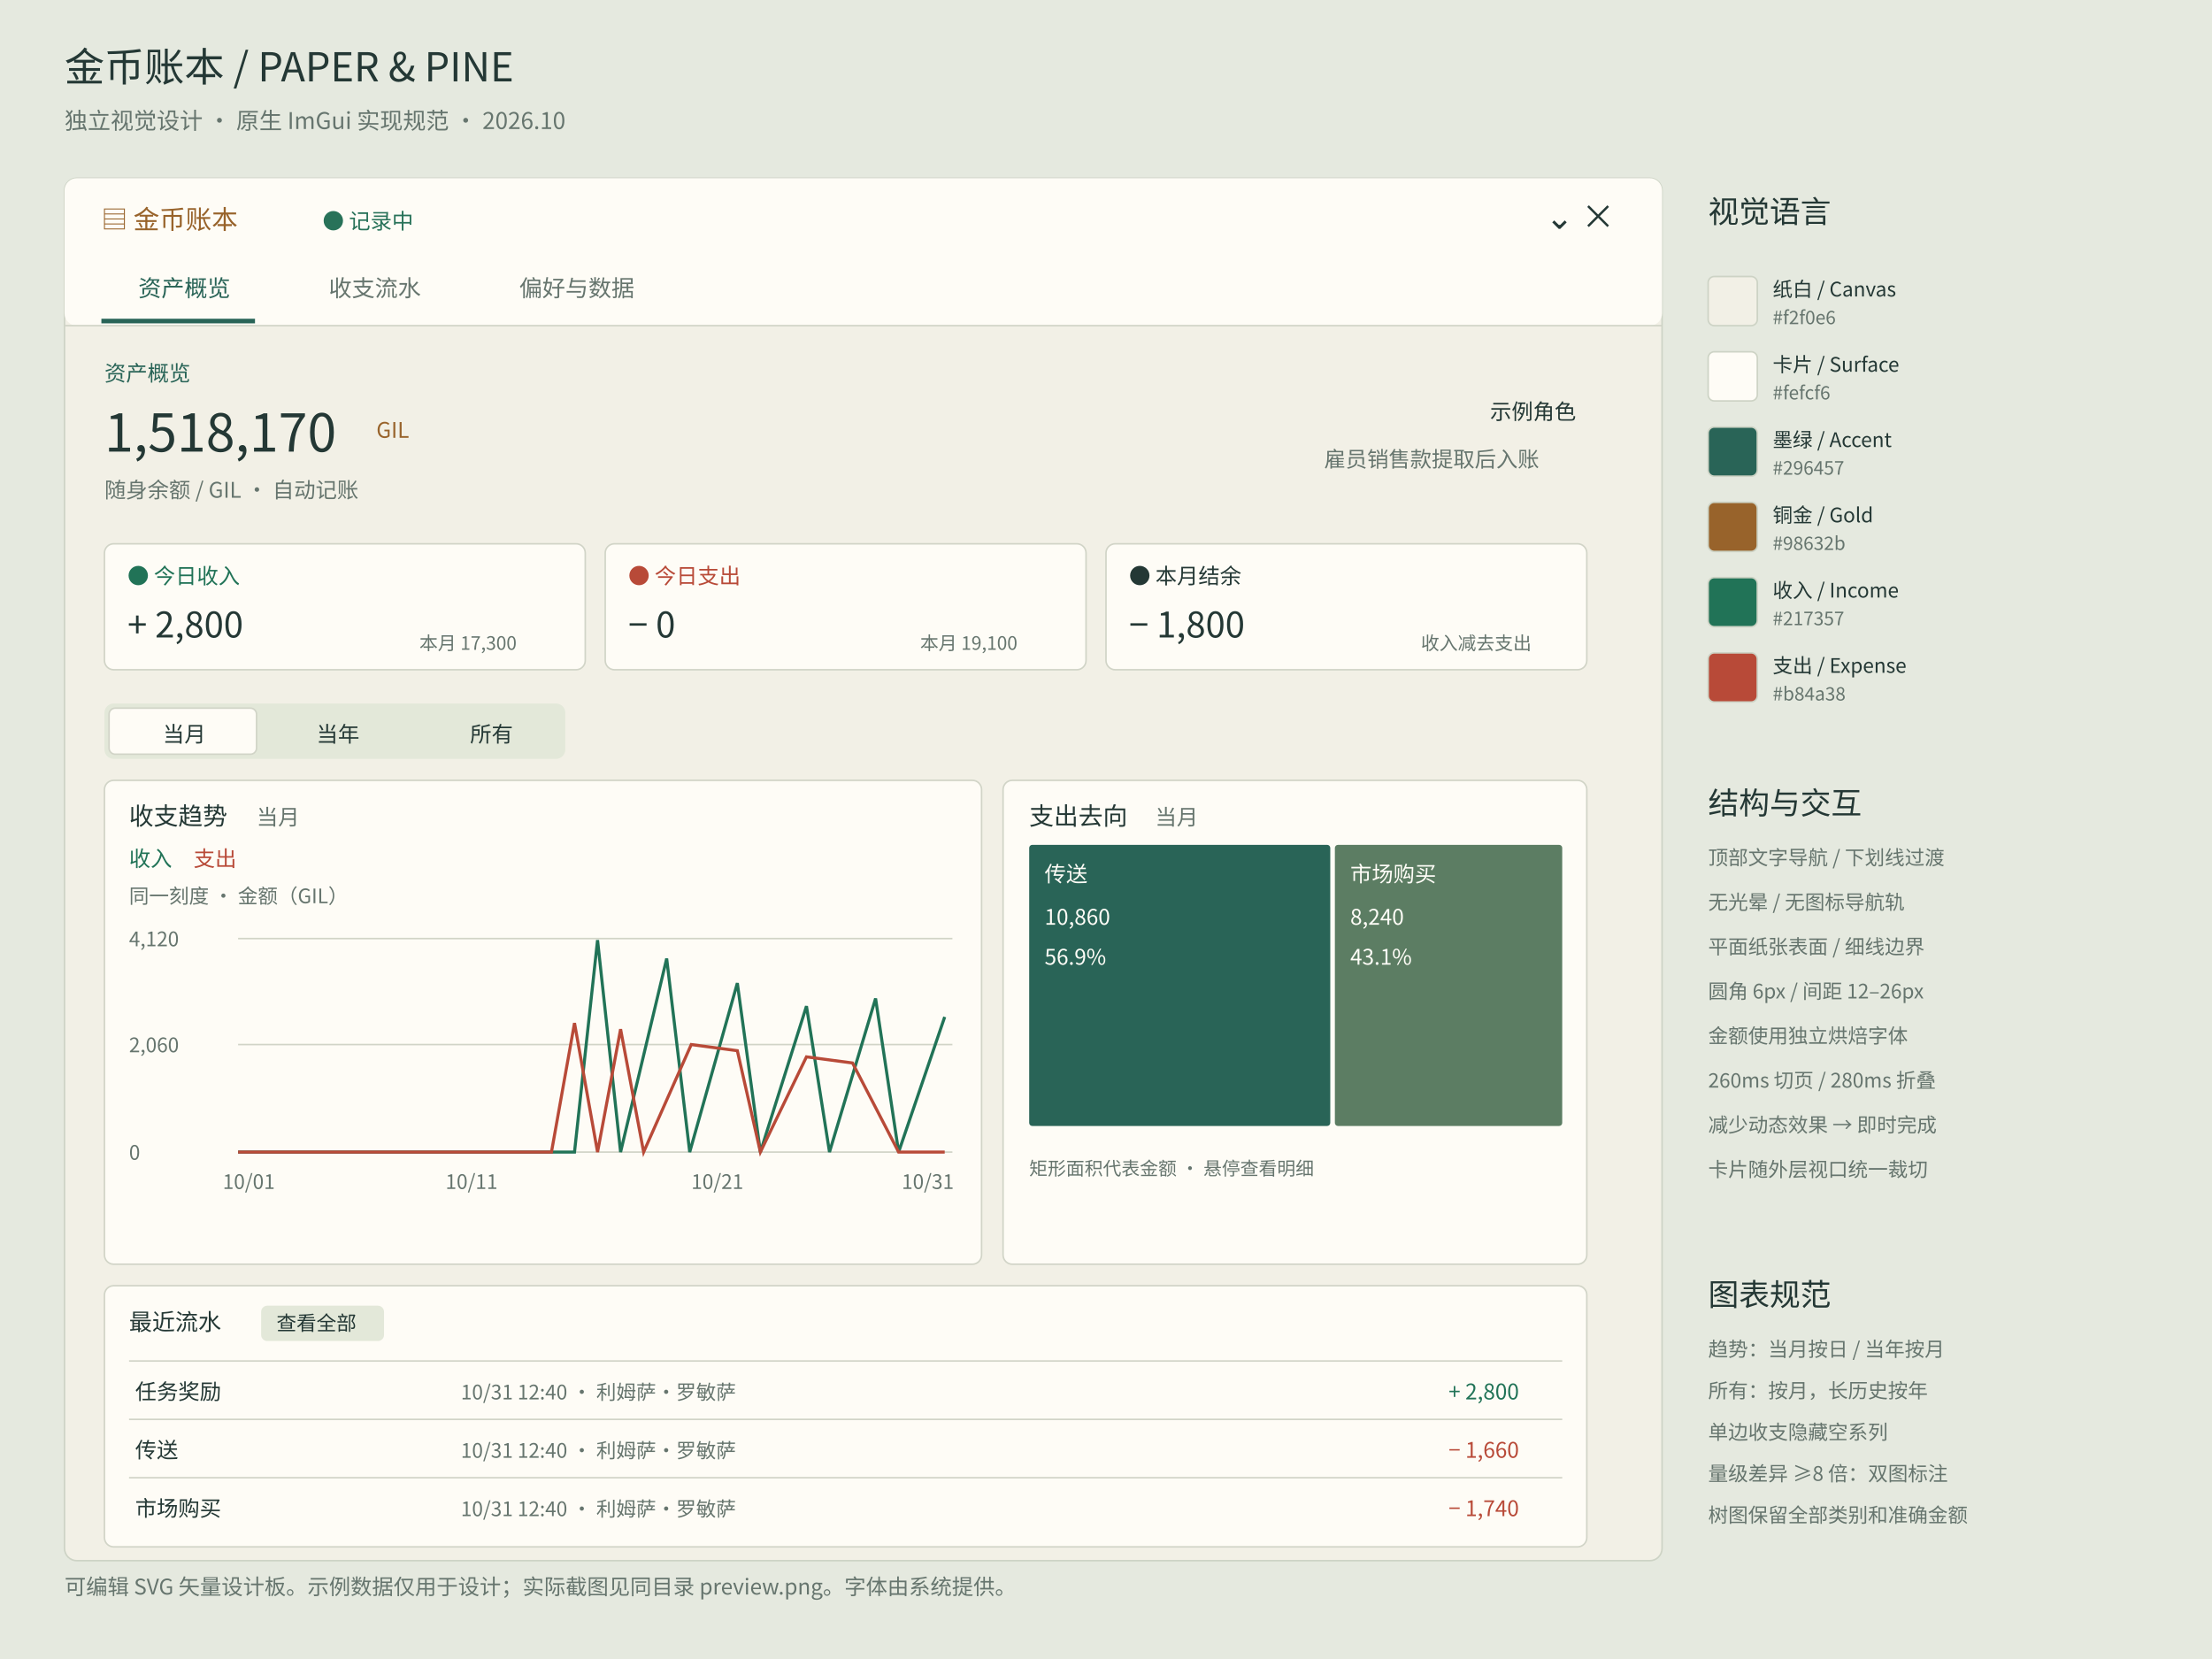
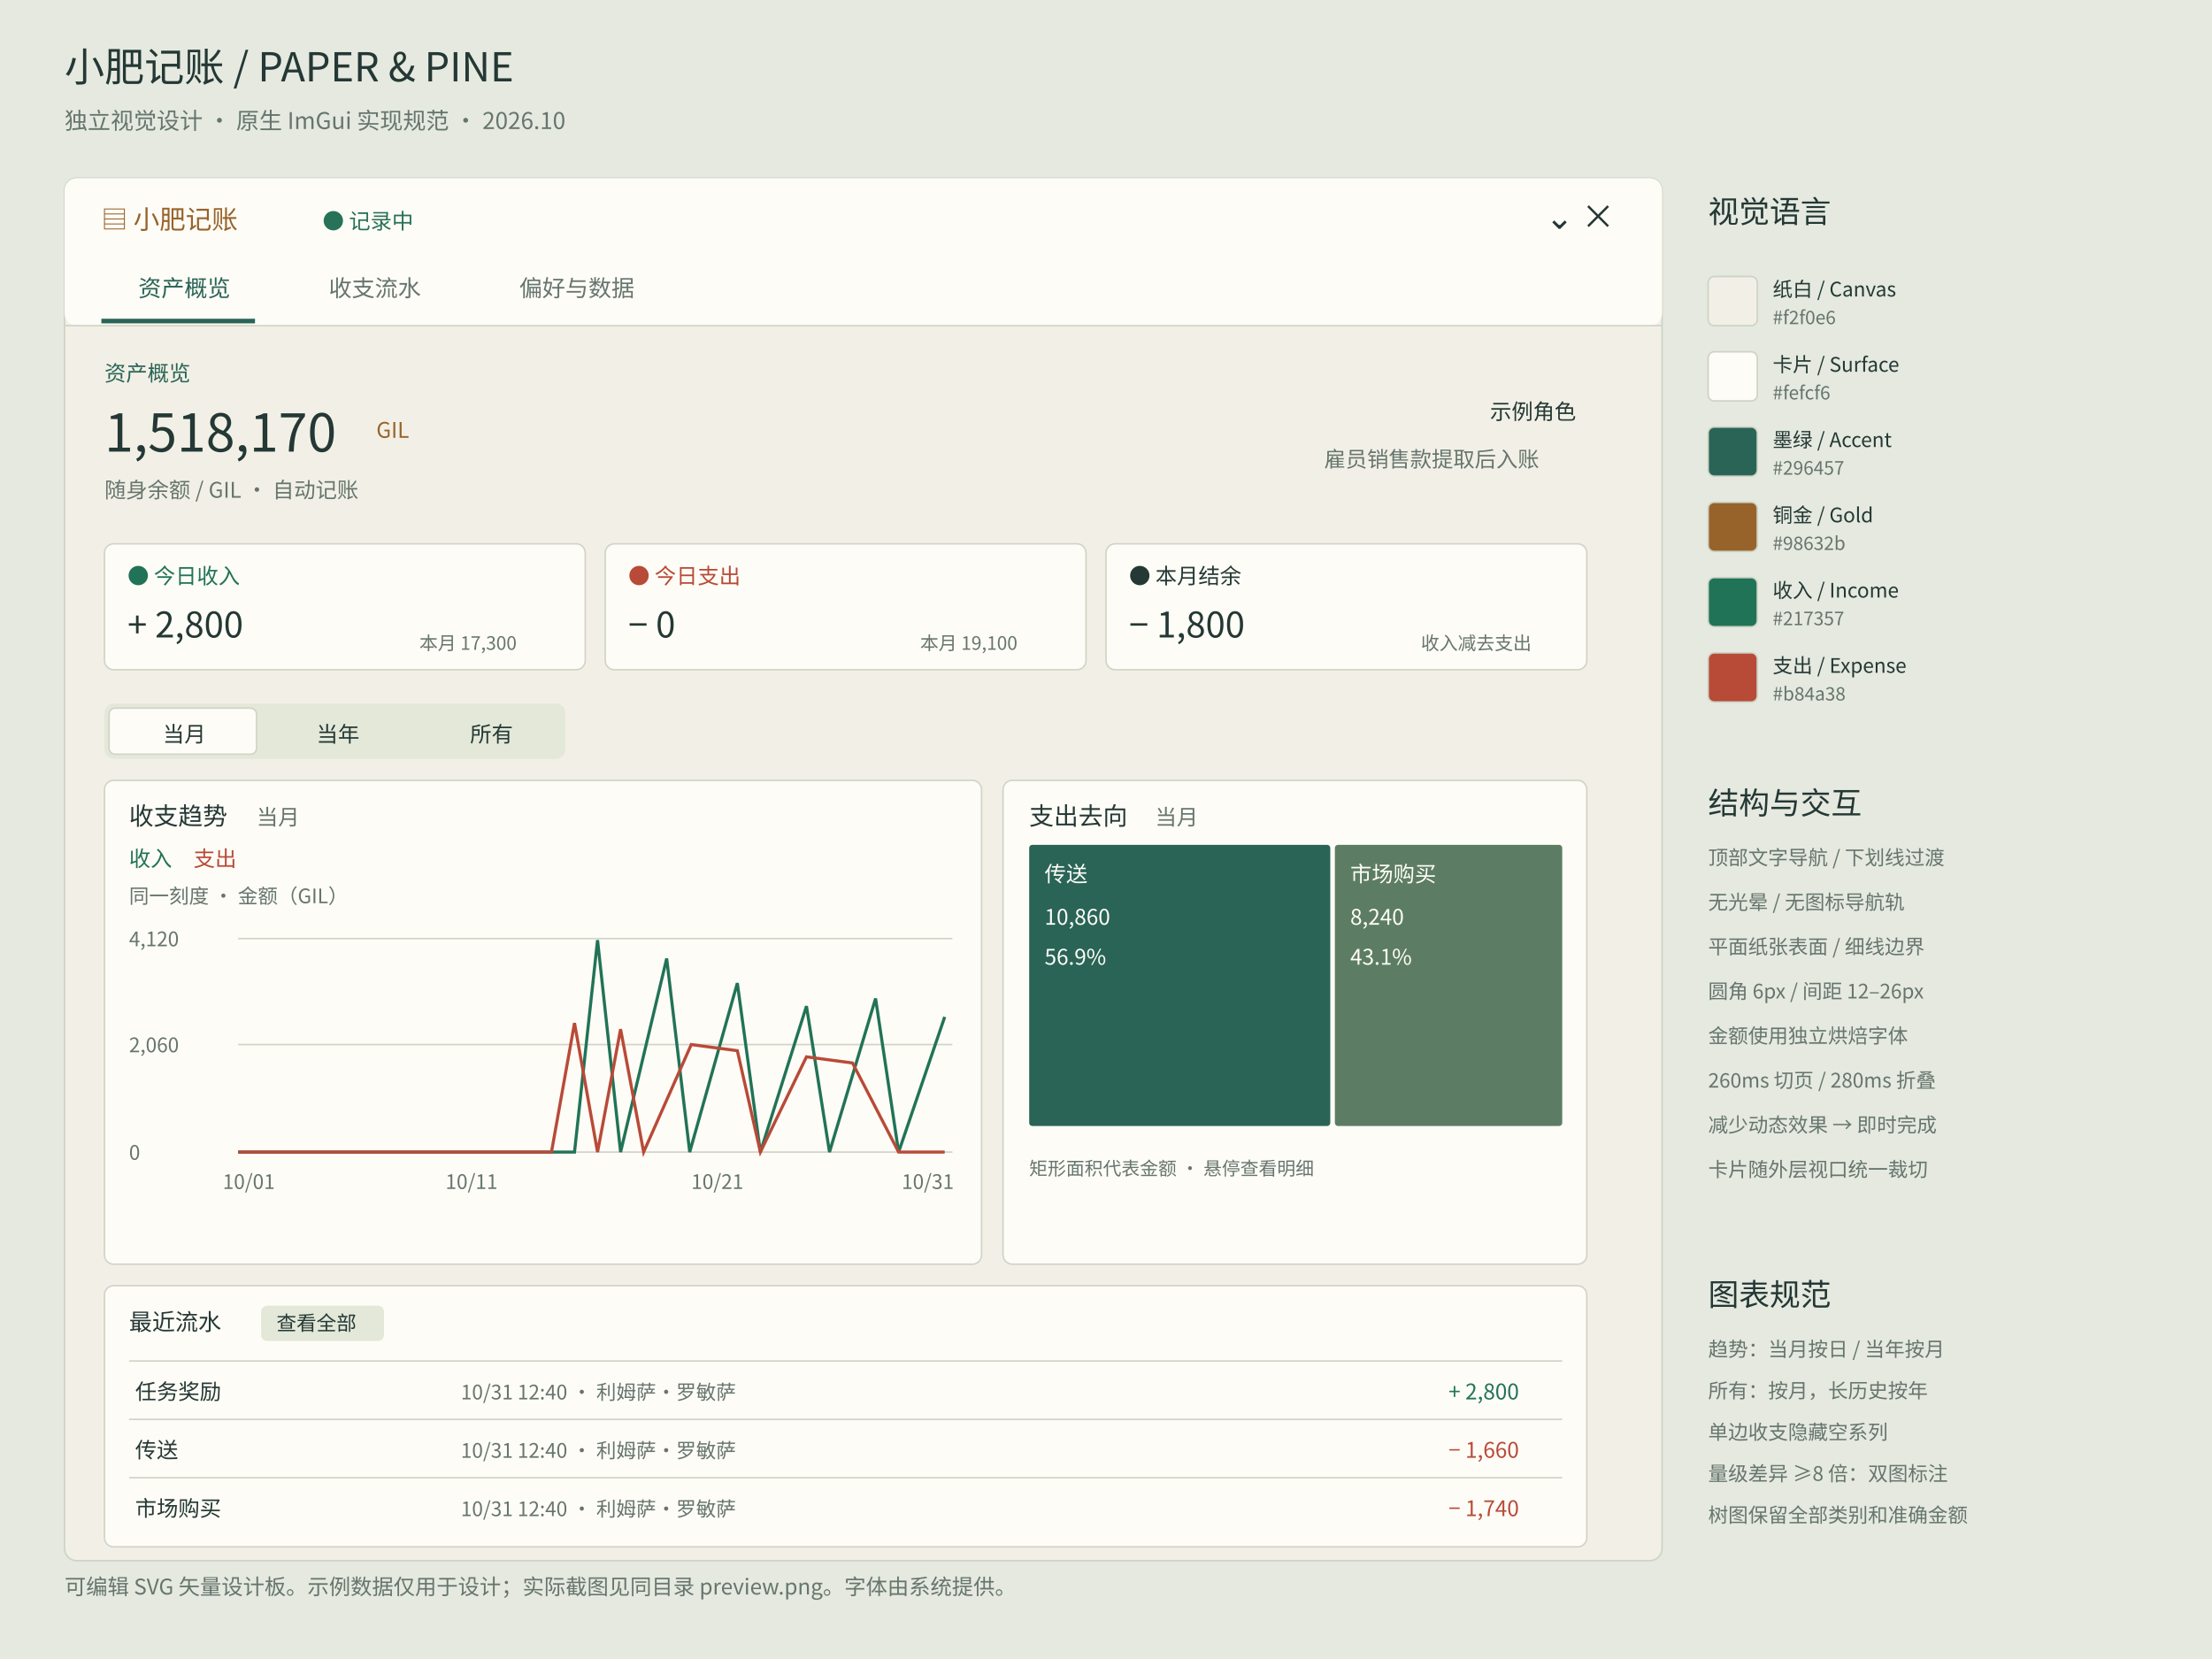
<svg xmlns="http://www.w3.org/2000/svg" width="1440" height="1080" viewBox="0 0 1440 1080">
  <style>text{font-family:Microsoft YaHei,Noto Sans CJK SC,sans-serif;fill:#243835} .muted{fill:#66756e}</style>
  <rect x="0" y="0" width="1440" height="1080" rx="0" fill="#e5e9df" stroke="none" />
-   <text x="42" y="53" font-size="26" fill="#243835" style="fill:#243835">金币账本 / PAPER &amp; PINE</text>
+   <text x="42" y="53" font-size="26" fill="#243835" style="fill:#243835">小肥记账 / PAPER &amp; PINE</text>
  <text x="42" y="84" font-size="15" fill="#66756e" style="fill:#66756e">独立视觉设计 · 原生 ImGui 实现规范 · 2026.10</text>
  <rect x="42" y="116" width="1040" height="900" rx="8" fill="#f2f0e6" stroke="#cdd3c5" />
  <rect x="42" y="116" width="1040" height="96" rx="8" fill="#fefcf6" stroke="none" />
-   <text x="66" y="149" font-size="17" fill="#98632b" style="fill:#98632b">▤  金币账本</text>
+   <text x="66" y="149" font-size="17" fill="#98632b" style="fill:#98632b">▤  小肥记账</text>
  <text x="210" y="149" font-size="14" fill="#287259" style="fill:#287259">● 记录中</text>
  <text x="1006" y="149" font-size="22" fill="#243835" style="fill:#243835">⌄    ×</text>
  <text x="90" y="193" font-size="15" fill="#296457" style="fill:#296457">资产概览</text>
  <text x="214" y="193" font-size="15" fill="#66756e" style="fill:#66756e">收支流水</text>
  <text x="338" y="193" font-size="15" fill="#66756e" style="fill:#66756e">偏好与数据</text>
  <path d="M66,209L166,209" stroke="#296457" stroke-width="3" fill="none" />
  <path d="M42,212L1082,212" stroke="#d1d4c7" stroke-width="1" fill="none" />
  <text x="68" y="248" font-size="14" fill="#296457" style="fill:#296457">资产概览</text>
  <text x="68" y="294" font-size="34" fill="#243835" style="fill:#243835">1,518,170</text>
  <text x="245" y="285" font-size="14" fill="#98632b" style="fill:#98632b">GIL</text>
  <text x="68" y="324" font-size="14" fill="#66756e" style="fill:#66756e">随身余额 / GIL · 自动记账</text>
  <text x="970" y="273" font-size="14" fill="#243835" style="fill:#243835">示例角色</text>
  <text x="862" y="304" font-size="14" fill="#66756e" style="fill:#66756e">雇员销售款提取后入账</text>
  <rect x="68" y="354" width="313" height="82" rx="6" fill="#fefcf6" stroke="#d1d4c7" />
  <text x="83" y="380" font-size="14" fill="#217357" style="fill:#217357">●  今日收入</text>
  <text x="83" y="415" font-size="23" fill="#243835" style="fill:#243835">+ 2,800</text>
  <text x="273" y="423" font-size="12" fill="#66756e" style="fill:#66756e">本月 17,300</text>
  <rect x="394" y="354" width="313" height="82" rx="6" fill="#fefcf6" stroke="#d1d4c7" />
  <text x="409" y="380" font-size="14" fill="#b84a38" style="fill:#b84a38">●  今日支出</text>
  <text x="409" y="415" font-size="23" fill="#243835" style="fill:#243835">− 0</text>
  <text x="599" y="423" font-size="12" fill="#66756e" style="fill:#66756e">本月 19,100</text>
  <rect x="720" y="354" width="313" height="82" rx="6" fill="#fefcf6" stroke="#d1d4c7" />
  <text x="735" y="380" font-size="14" fill="#243835" style="fill:#243835">●  本月结余</text>
  <text x="735" y="415" font-size="23" fill="#243835" style="fill:#243835">− 1,800</text>
  <text x="925" y="423" font-size="12" fill="#66756e" style="fill:#66756e">收入减去支出</text>
  <rect x="68" y="458" width="300" height="36" rx="6" fill="#e3e8d9" stroke="none" />
  <rect x="71" y="461" width="96" height="30" rx="4" fill="#fefcf6" stroke="#d1d4c7" />
  <text x="106" y="483" font-size="14" fill="#243835" style="fill:#243835">当月</text>
  <text x="206" y="483" font-size="14" fill="#243835" style="fill:#243835">当年</text>
  <text x="306" y="483" font-size="14" fill="#243835" style="fill:#243835">所有</text>
  <rect x="68" y="508" width="571" height="315" rx="6" fill="#fefcf6" stroke="#d1d4c7" />
  <rect x="653" y="508" width="380" height="315" rx="6" fill="#fefcf6" stroke="#d1d4c7" />
  <text x="84" y="537" font-size="16" fill="#243835" style="fill:#243835">收支趋势</text>
  <text x="167" y="537" font-size="14" fill="#66756e" style="fill:#66756e">当月</text>
  <text x="84" y="564" font-size="14" fill="#217357" style="fill:#217357">收入</text>
  <text x="126" y="564" font-size="14" fill="#b84a38" style="fill:#b84a38">支出</text>
  <text x="84" y="588" font-size="13" fill="#66756e" style="fill:#66756e">同一刻度 · 金额（GIL）</text>
  <path d="M155,611L620,611" stroke="#d1d4c7" stroke-width="1" fill="none" />
  <text x="84" y="616" font-size="13" fill="#66756e" style="fill:#66756e">4,120</text>
  <path d="M155,680L620,680" stroke="#d1d4c7" stroke-width="1" fill="none" />
  <text x="84" y="685" font-size="13" fill="#66756e" style="fill:#66756e">2,060</text>
  <path d="M155,750L620,750" stroke="#d1d4c7" stroke-width="1" fill="none" />
  <text x="84" y="755" font-size="13" fill="#66756e" style="fill:#66756e">0</text>
  <polyline points="155,750 374,750 389,612 404,750 434,624 449,750 480,640 495,750 525,655 540,750 570,650 585,750 615,662" stroke="#217357" stroke-width="2" fill="none" />
  <polyline points="155,750 359,750 374,666 389,750 404,670 419,750 450,680 480,684 495,750 525,688 555,692 585,750 615,750" stroke="#b84a38" stroke-width="2" fill="none" />
  <text x="145" y="774" font-size="13" fill="#66756e" style="fill:#66756e">10/01</text>
  <text x="290" y="774" font-size="13" fill="#66756e" style="fill:#66756e">10/11</text>
  <text x="450" y="774" font-size="13" fill="#66756e" style="fill:#66756e">10/21</text>
  <text x="587" y="774" font-size="13" fill="#66756e" style="fill:#66756e">10/31</text>
  <text x="670" y="537" font-size="16" fill="#243835" style="fill:#243835">支出去向</text>
  <text x="752" y="537" font-size="14" fill="#66756e" style="fill:#66756e">当月</text>
  <rect x="670" y="550" width="196" height="183" rx="2" fill="#296457" stroke="none" />
  <rect x="869" y="550" width="148" height="183" rx="2" fill="#5c7d63" stroke="none" />
  <text x="680" y="574" font-size="14" fill="#fffdf7" style="fill:#fffdf7">传送</text>
  <text x="680" y="602" font-size="14" fill="#fffdf7" style="fill:#fffdf7">10,860</text>
  <text x="680" y="628" font-size="14" fill="#fffdf7" style="fill:#fffdf7">56.9%</text>
  <text x="879" y="574" font-size="14" fill="#fffdf7" style="fill:#fffdf7">市场购买</text>
  <text x="879" y="602" font-size="14" fill="#fffdf7" style="fill:#fffdf7">8,240</text>
  <text x="879" y="628" font-size="14" fill="#fffdf7" style="fill:#fffdf7">43.1%</text>
  <text x="670" y="765" font-size="12" fill="#66756e" style="fill:#66756e">矩形面积代表金额 · 悬停查看明细</text>
  <rect x="68" y="837" width="965" height="170" rx="6" fill="#fefcf6" stroke="#d1d4c7" />
  <text x="84" y="866" font-size="15" fill="#243835" style="fill:#243835">最近流水</text>
  <rect x="170" y="850" width="80" height="23" rx="4" fill="#e3e8d9" stroke="none" />
  <text x="180" y="866" font-size="13" fill="#243835" style="fill:#243835">查看全部</text>
  <path d="M84,886L1017,886" stroke="#d1d4c7" stroke-width="1" fill="none" />
  <text x="88" y="911" font-size="14" fill="#243835" style="fill:#243835">任务奖励</text>
  <text x="300" y="911" font-size="13" fill="#66756e" style="fill:#66756e">10/31 12:40 · 利姆萨·罗敏萨</text>
  <text x="943" y="911" font-size="14" fill="#217357" style="fill:#217357">+ 2,800</text>
  <path d="M84,924L1017,924" stroke="#d1d4c7" stroke-width="1" fill="none" />
  <text x="88" y="949" font-size="14" fill="#243835" style="fill:#243835">传送</text>
  <text x="300" y="949" font-size="13" fill="#66756e" style="fill:#66756e">10/31 12:40 · 利姆萨·罗敏萨</text>
  <text x="943" y="949" font-size="14" fill="#b84a38" style="fill:#b84a38">− 1,660</text>
  <path d="M84,962L1017,962" stroke="#d1d4c7" stroke-width="1" fill="none" />
  <text x="88" y="987" font-size="14" fill="#243835" style="fill:#243835">市场购买</text>
  <text x="300" y="987" font-size="13" fill="#66756e" style="fill:#66756e">10/31 12:40 · 利姆萨·罗敏萨</text>
  <text x="943" y="987" font-size="14" fill="#b84a38" style="fill:#b84a38">− 1,740</text>
  <text x="1112" y="145" font-size="20" fill="#243835" style="fill:#243835">视觉语言</text>
  <rect x="1112" y="180" width="32" height="32" rx="4" fill="#f2f0e6" stroke="#cdd3c5" />
  <text x="1154" y="193" font-size="13" fill="#243835" style="fill:#243835">纸白 / Canvas</text>
  <text x="1154" y="211" font-size="12" fill="#66756e" style="fill:#66756e">#f2f0e6</text>
  <rect x="1112" y="229" width="32" height="32" rx="4" fill="#fefcf6" stroke="#cdd3c5" />
  <text x="1154" y="242" font-size="13" fill="#243835" style="fill:#243835">卡片 / Surface</text>
  <text x="1154" y="260" font-size="12" fill="#66756e" style="fill:#66756e">#fefcf6</text>
  <rect x="1112" y="278" width="32" height="32" rx="4" fill="#296457" stroke="#cdd3c5" />
  <text x="1154" y="291" font-size="13" fill="#243835" style="fill:#243835">墨绿 / Accent</text>
  <text x="1154" y="309" font-size="12" fill="#66756e" style="fill:#66756e">#296457</text>
  <rect x="1112" y="327" width="32" height="32" rx="4" fill="#98632b" stroke="#cdd3c5" />
  <text x="1154" y="340" font-size="13" fill="#243835" style="fill:#243835">铜金 / Gold</text>
  <text x="1154" y="358" font-size="12" fill="#66756e" style="fill:#66756e">#98632b</text>
  <rect x="1112" y="376" width="32" height="32" rx="4" fill="#217357" stroke="#cdd3c5" />
  <text x="1154" y="389" font-size="13" fill="#243835" style="fill:#243835">收入 / Income</text>
  <text x="1154" y="407" font-size="12" fill="#66756e" style="fill:#66756e">#217357</text>
  <rect x="1112" y="425" width="32" height="32" rx="4" fill="#b84a38" stroke="#cdd3c5" />
  <text x="1154" y="438" font-size="13" fill="#243835" style="fill:#243835">支出 / Expense</text>
  <text x="1154" y="456" font-size="12" fill="#66756e" style="fill:#66756e">#b84a38</text>
  <text x="1112" y="530" font-size="20" fill="#243835" style="fill:#243835">结构与交互</text>
  <text x="1112" y="563" font-size="13" fill="#66756e" style="fill:#66756e">顶部文字导航 / 下划线过渡</text>
  <text x="1112" y="592" font-size="13" fill="#66756e" style="fill:#66756e">无光晕 / 无图标导航轨</text>
  <text x="1112" y="621" font-size="13" fill="#66756e" style="fill:#66756e">平面纸张表面 / 细线边界</text>
  <text x="1112" y="650" font-size="13" fill="#66756e" style="fill:#66756e">圆角 6px / 间距 12–26px</text>
  <text x="1112" y="679" font-size="13" fill="#66756e" style="fill:#66756e">金额使用独立烘焙字体</text>
  <text x="1112" y="708" font-size="13" fill="#66756e" style="fill:#66756e">260ms 切页 / 280ms 折叠</text>
  <text x="1112" y="737" font-size="13" fill="#66756e" style="fill:#66756e">减少动态效果 → 即时完成</text>
  <text x="1112" y="766" font-size="13" fill="#66756e" style="fill:#66756e">卡片随外层视口统一裁切</text>
  <text x="1112" y="850" font-size="20" fill="#243835" style="fill:#243835">图表规范</text>
  <text x="1112" y="883" font-size="13" fill="#66756e" style="fill:#66756e">趋势：当月按日 / 当年按月</text>
  <text x="1112" y="910" font-size="13" fill="#66756e" style="fill:#66756e">所有：按月，长历史按年</text>
  <text x="1112" y="937" font-size="13" fill="#66756e" style="fill:#66756e">单边收支隐藏空系列</text>
  <text x="1112" y="964" font-size="13" fill="#66756e" style="fill:#66756e">量级差异 ≥8 倍：双图标注</text>
  <text x="1112" y="991" font-size="13" fill="#66756e" style="fill:#66756e">树图保留全部类别和准确金额</text>
  <text x="42" y="1038" font-size="14" fill="#66756e" style="fill:#66756e">可编辑 SVG 矢量设计板。示例数据仅用于设计；实际截图见同目录 preview.png。字体由系统提供。</text>
</svg>
